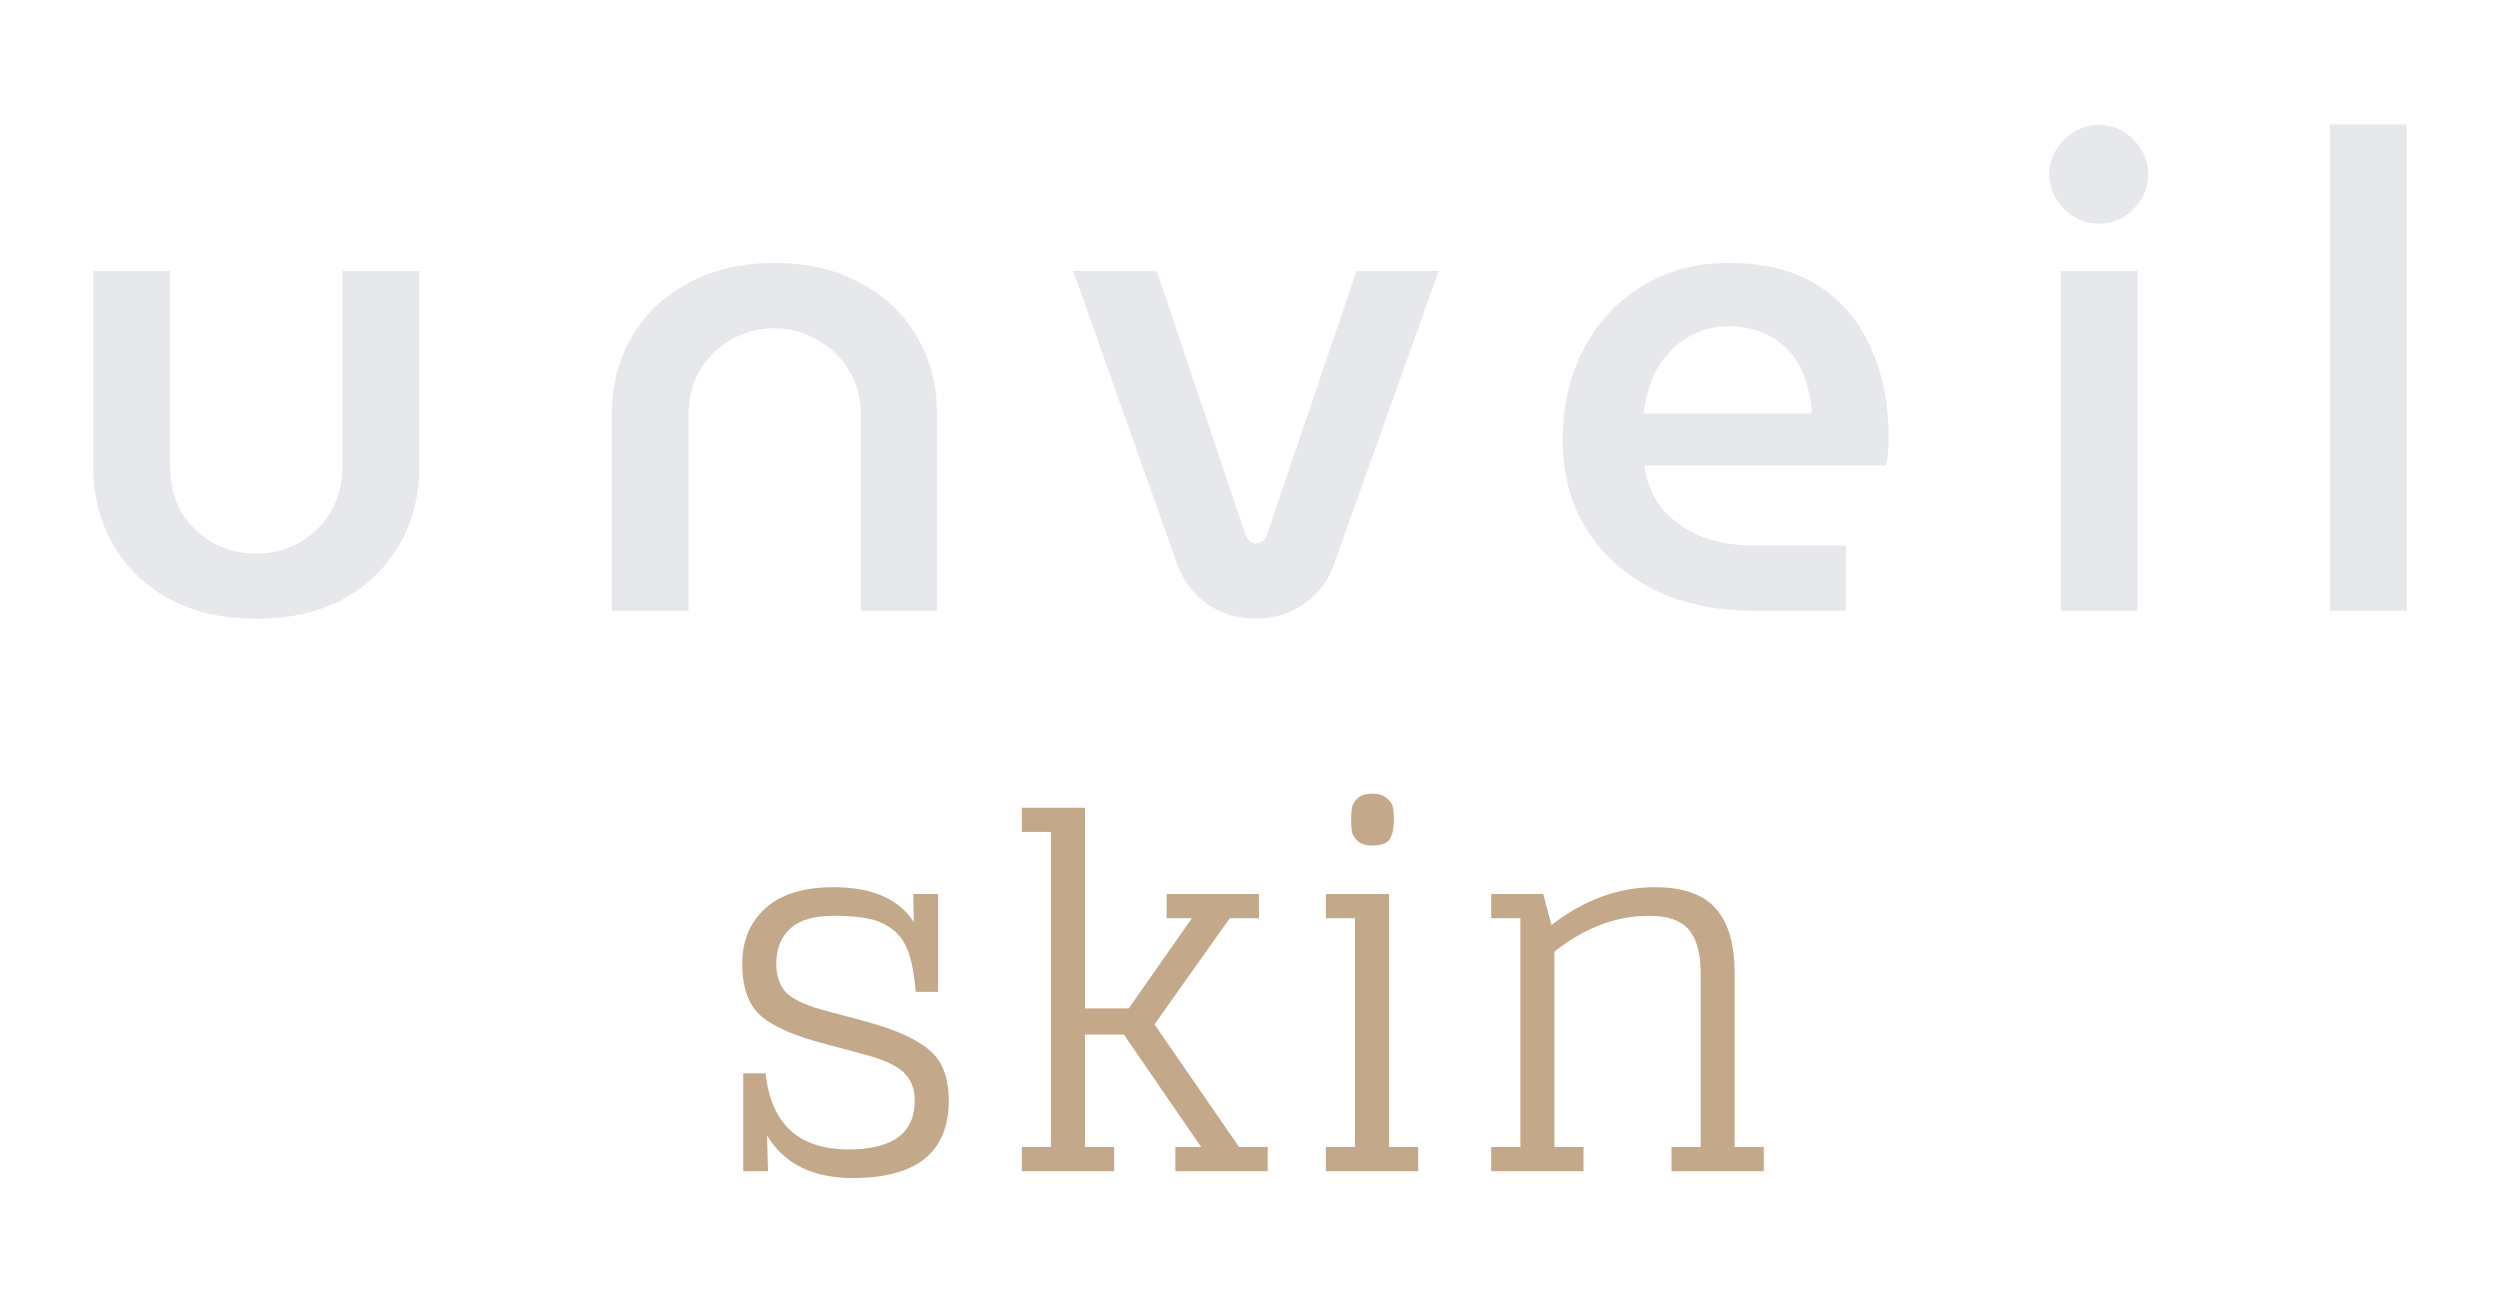
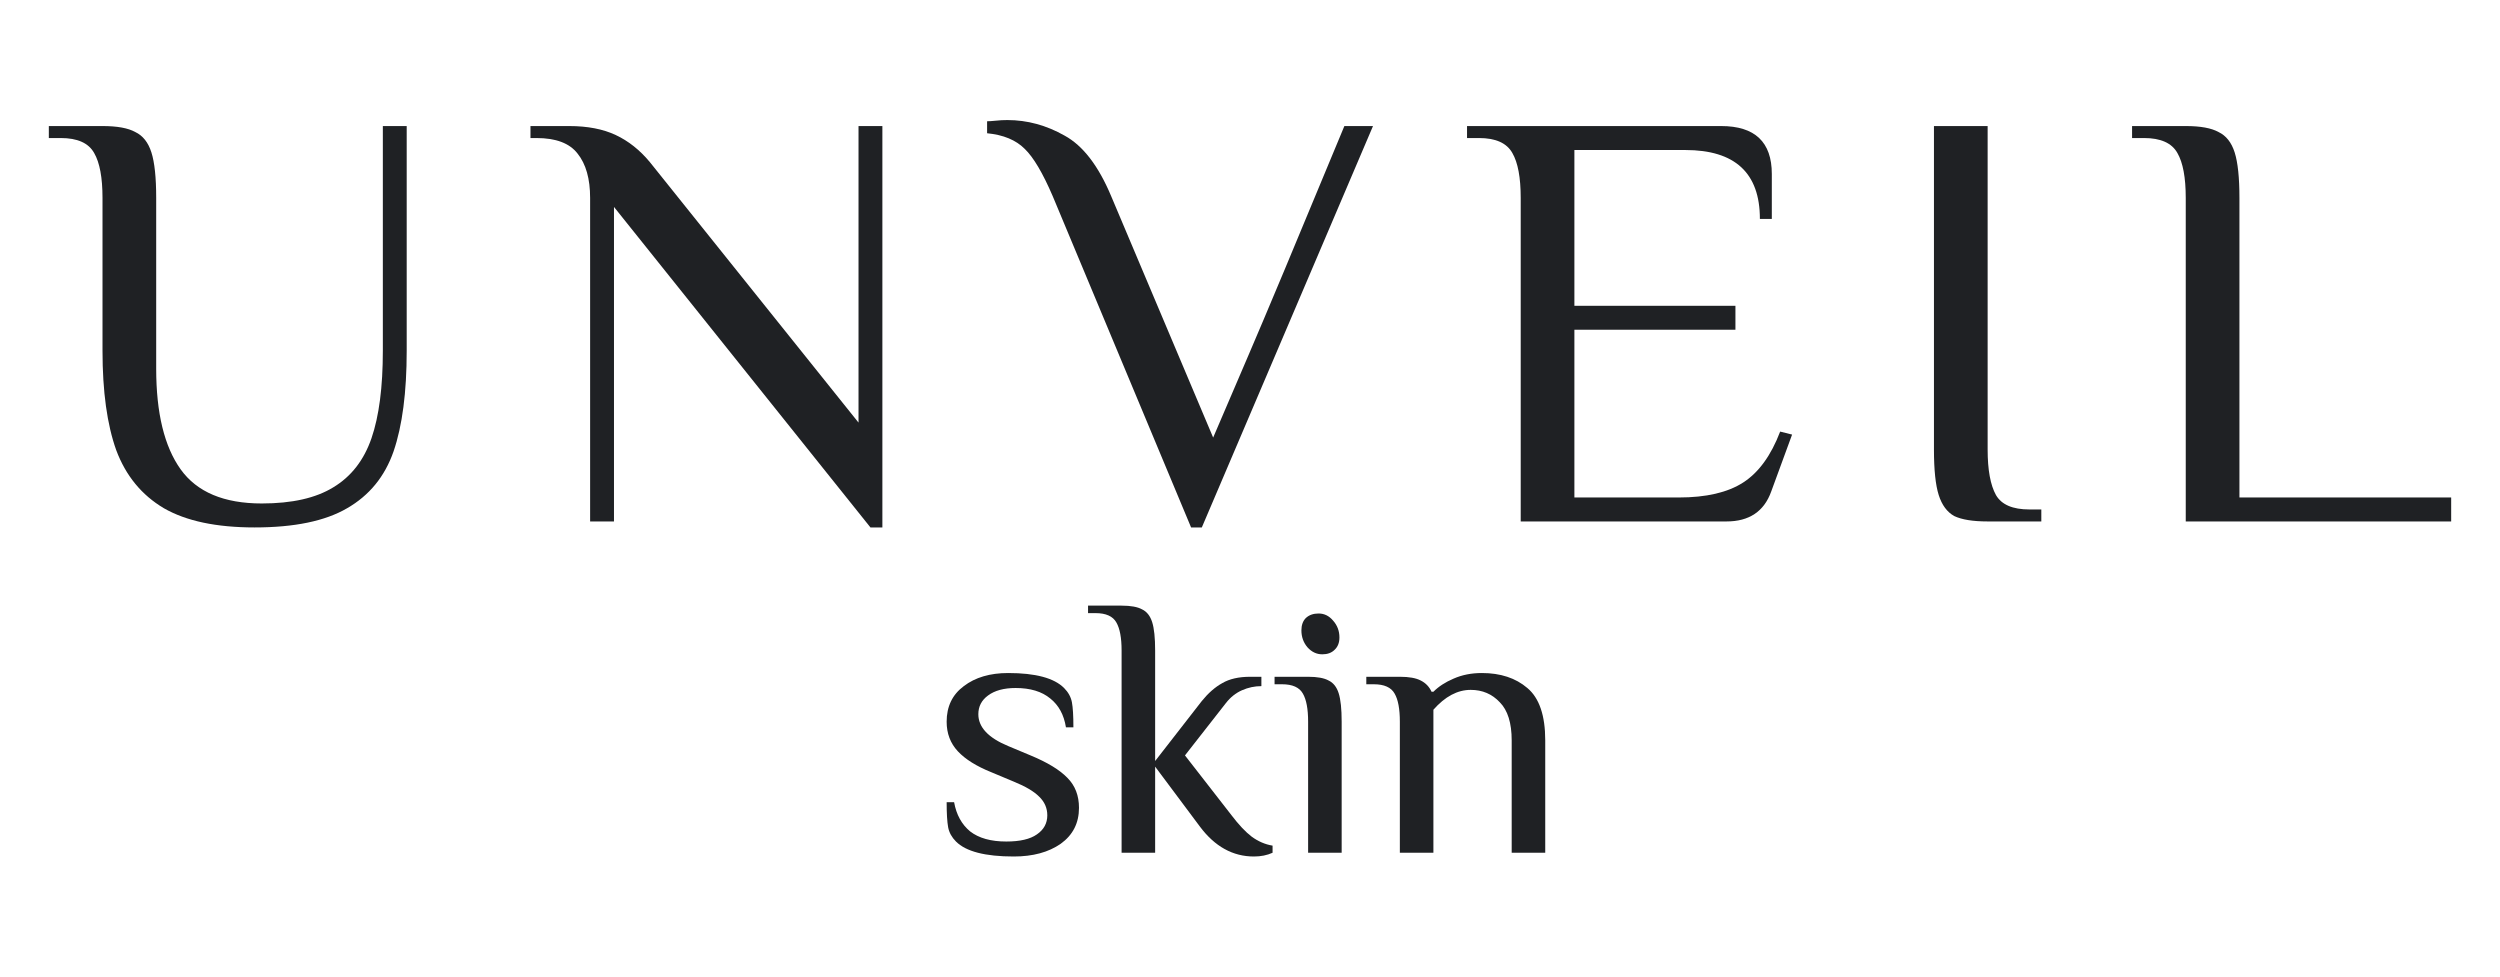
- <svg xmlns="http://www.w3.org/2000/svg" width="764" height="398" viewBox="0 0 764 398" fill="none">
-   <path d="M78.32 189.113C68.247 189.113 59.467 187.145 51.98 183.207C44.494 179.134 38.709 173.568 34.625 166.507C30.542 159.447 28.5 151.505 28.5 142.68V82.805H51.98V142.476C51.98 147.771 53.138 152.455 55.452 156.528C57.902 160.466 61.1 163.588 65.048 165.897C69.132 168.069 73.555 169.155 78.32 169.155C83.084 169.155 87.439 168.069 91.387 165.897C95.471 163.588 98.669 160.466 100.983 156.528C103.434 152.455 104.659 147.771 104.659 142.476V82.805H128.139V142.68C128.139 151.505 126.097 159.447 122.014 166.507C117.93 173.568 112.145 179.134 104.659 183.207C97.172 187.145 88.392 189.113 78.32 189.113Z" fill="#E6E8EB" />
-   <path d="M186.938 186.669V126.794C186.938 117.833 188.98 109.891 193.063 102.967C197.147 95.906 202.932 90.408 210.418 86.47C217.905 82.397 226.685 80.361 236.757 80.361C246.83 80.361 255.542 82.397 262.892 86.47C270.379 90.408 276.164 95.906 280.247 102.967C284.331 109.891 286.373 117.833 286.373 126.794V186.669H263.096V126.998C263.096 121.703 261.871 117.087 259.421 113.149C256.971 109.076 253.704 105.954 249.621 103.781C245.673 101.473 241.317 100.319 236.553 100.319C231.925 100.319 227.569 101.473 223.486 103.781C219.538 105.954 216.339 109.076 213.889 113.149C211.575 117.087 210.418 121.703 210.418 126.998V186.669H186.938Z" fill="#E6E8EB" />
-   <path d="M383.71 189.113C378.265 189.113 373.365 187.62 369.009 184.633C364.789 181.646 361.727 177.641 359.821 172.617L327.969 82.805H353.492L380.647 163.453C381.056 164.403 381.532 165.082 382.077 165.489C382.621 165.897 383.234 166.1 383.914 166.1C384.595 166.1 385.207 165.897 385.752 165.489C386.432 165.082 386.909 164.403 387.181 163.453L414.541 82.805H439.655L407.599 172.617C405.829 177.641 402.767 181.646 398.411 184.633C394.055 187.62 389.155 189.113 383.71 189.113Z" fill="#E6E8EB" />
-   <path d="M536.153 186.669C524.447 186.669 514.17 184.497 505.322 180.152C496.611 175.672 489.805 169.562 484.904 161.823C480.004 153.949 477.554 144.92 477.554 134.737C477.554 124.011 479.732 114.575 484.088 106.429C488.443 98.282 494.433 91.901 502.055 87.285C509.678 82.669 518.458 80.361 528.394 80.361C539.556 80.361 548.744 82.737 555.959 87.489C563.173 92.241 568.481 98.622 571.884 106.632C575.424 114.643 577.193 123.604 577.193 133.515C577.193 134.873 577.125 136.434 576.989 138.199C576.853 139.964 576.649 141.322 576.376 142.272H502.464C503.28 147.703 505.254 152.251 508.385 155.917C511.516 159.447 515.463 162.163 520.227 164.064C524.991 165.829 530.3 166.711 536.153 166.711H564.126V186.669H536.153ZM502.26 126.387H553.713C553.576 123.807 553.168 121.228 552.487 118.648C551.943 116.068 550.99 113.625 549.629 111.316C548.404 109.008 546.77 107.04 544.729 105.41C542.823 103.645 540.509 102.288 537.787 101.337C535.064 100.251 531.934 99.708 528.394 99.708C524.311 99.708 520.704 100.523 517.573 102.152C514.442 103.645 511.788 105.682 509.61 108.262C507.432 110.705 505.731 113.557 504.506 116.815C503.417 119.938 502.668 123.129 502.26 126.387Z" fill="#E6E8EB" />
-   <path d="M629.75 186.669V82.805H653.23V186.669H629.75ZM641.388 68.345C637.304 68.345 633.765 66.851 630.771 63.864C627.776 60.877 626.279 57.347 626.279 53.274C626.279 49.201 627.776 45.671 630.771 42.684C633.765 39.697 637.304 38.204 641.388 38.204C645.608 38.204 649.147 39.697 652.005 42.684C655 45.671 656.497 49.201 656.497 53.274C656.497 57.347 655 60.877 652.005 63.864C649.147 66.851 645.608 68.345 641.388 68.345Z" fill="#E6E8EB" />
-   <path d="M712.019 186.669V38H735.5V186.669H712.019Z" fill="#E6E8EB" />
-   <path d="M279.103 273.205H286.676V303.124H279.846C279.45 298.088 278.707 294.04 277.618 290.979C276.529 287.918 274.896 285.597 272.718 284.017C270.54 282.339 268.115 281.253 265.442 280.759C262.769 280.166 259.205 279.87 254.75 279.87C248.711 279.87 244.257 281.203 241.386 283.869C238.614 286.535 237.228 290.041 237.228 294.385C237.228 298.434 238.366 301.544 240.643 303.717C243.019 305.79 247.128 307.568 252.968 309.049L264.551 312.159C273.658 314.628 280.143 317.541 284.003 320.898C287.963 324.156 289.943 329.291 289.943 336.302C289.943 352.101 280.192 360 260.69 360C248.315 360 239.554 355.655 234.407 346.966L234.704 357.926H227.13V328.007H233.961C235.644 343.51 244.108 351.261 259.353 351.261C272.817 351.261 279.549 346.275 279.549 336.302C279.549 332.747 278.41 329.883 276.133 327.711C273.856 325.539 269.847 323.712 264.105 322.231L252.523 319.121C243.316 316.751 236.733 313.937 232.773 310.678C228.813 307.321 226.833 301.939 226.833 294.534C226.833 287.523 229.16 281.895 233.813 277.649C238.564 273.304 245.544 271.132 254.75 271.132C266.531 271.132 274.698 274.686 279.252 281.796L279.103 273.205Z" fill="#C4A88A" />
-   <path d="M312.27 254.247V246.841H331.575V308.16H344.939L364.243 280.611H356.522V273.205H384.735V280.611H375.826L352.809 313.048L378.647 350.521H387.408V357.926H359.194V350.521H367.065L343.454 316.158H331.575V350.521H340.484V357.926H312.27V350.521H321.18V254.247H312.27Z" fill="#C4A88A" />
-   <path d="M405.183 280.611V273.205H424.487V350.521H433.397V357.926H405.183V350.521H414.093V280.611H405.183ZM419.29 258.394C417.409 258.394 415.974 257.949 414.984 257.061C413.994 256.172 413.4 255.283 413.202 254.395C413.004 253.407 412.905 252.124 412.905 250.544C412.905 248.865 413.004 247.581 413.202 246.693C413.4 245.705 413.994 244.767 414.984 243.879C415.974 242.99 417.409 242.546 419.29 242.546C421.27 242.546 422.755 242.99 423.745 243.879C424.834 244.767 425.477 245.705 425.675 246.693C425.873 247.581 425.972 248.865 425.972 250.544C425.972 253.012 425.576 254.938 424.784 256.32C423.992 257.703 422.161 258.394 419.29 258.394Z" fill="#C4A88A" />
-   <path d="M455.718 280.611V273.205H471.606L474.131 282.684C484.129 274.983 494.623 271.132 505.611 271.132C514.323 271.132 520.56 273.304 524.321 277.649C528.182 281.895 530.113 288.56 530.113 297.644V350.521H539.022V357.926H510.809V350.521H519.718V297.496C519.718 291.275 518.481 286.782 516.006 284.017C513.63 281.253 509.621 279.87 503.978 279.87C493.88 279.87 484.228 283.524 475.022 290.831V350.521H483.931V357.926H455.718V350.521H464.627V280.611H455.718Z" fill="#C4A88A" />
+ <svg xmlns="http://www.w3.org/2000/svg" width="512" height="200" viewBox="0 0 512 200" fill="none">
+   <path d="M52.143 108.019C44.325 108.019 38.136 106.71 33.575 104.093C29.015 101.394 25.758 97.427 23.803 92.192C21.93 86.957 20.994 80.168 20.994 71.825V40.539C20.994 36.368 20.424 33.3 19.284 31.337C18.143 29.293 15.863 28.27 12.443 28.27H10V25.816H20.994C24.007 25.816 26.246 26.225 27.712 27.043C29.259 27.779 30.359 29.17 31.01 31.215C31.662 33.26 31.988 36.368 31.988 40.539V75.506C31.988 84.585 33.657 91.456 36.996 96.118C40.335 100.78 45.872 103.111 53.609 103.111C59.798 103.111 64.684 102.007 68.267 99.799C71.931 97.59 74.537 94.237 76.085 89.738C77.632 85.24 78.406 79.269 78.406 71.825V25.816H83.292V71.825C83.292 80.332 82.396 87.203 80.604 92.437C78.813 97.59 75.637 101.476 71.076 104.093C66.597 106.71 60.286 108.019 52.143 108.019Z" fill="#1F2124" />
+   <path d="M125.743 42.38V106.792H120.857V40.539C120.857 36.613 120.001 33.587 118.291 31.46C116.663 29.333 113.853 28.27 109.863 28.27H108.641V25.816H116.581C120.327 25.816 123.503 26.43 126.109 27.657C128.715 28.884 131.036 30.724 133.072 33.178L175.825 86.548V25.816H180.711V108.019H178.268L125.743 42.38Z" fill="#1F2124" />
+   <path d="M215.595 40.171C213.559 35.427 211.645 32.196 209.853 30.479C208.062 28.679 205.497 27.616 202.158 27.289V24.835C202.565 24.835 203.176 24.794 203.99 24.712C204.723 24.63 205.497 24.589 206.311 24.589C210.383 24.589 214.292 25.653 218.038 27.779C221.784 29.824 224.96 33.955 227.566 40.171L248.454 89.615L255.661 72.807C259.081 64.873 265.637 49.209 275.327 25.816H281.191L246.133 108.019H243.934L215.595 40.171Z" fill="#1F2124" />
+   <path d="M311.442 40.539C311.442 36.368 310.872 33.3 309.731 31.337C308.591 29.293 306.311 28.27 302.891 28.27H300.448V25.816H352.485C359.407 25.816 362.868 29.088 362.868 35.632V44.833H360.425C360.425 35.427 355.335 30.724 345.156 30.724H322.435V62.623H355.417V67.531H322.435V101.885H343.812C349.431 101.885 353.829 100.862 357.005 98.817C360.181 96.772 362.705 93.296 364.578 88.389L367.021 89.002L362.746 100.658C361.28 104.747 358.226 106.792 353.584 106.792H311.442V40.539Z" fill="#1F2124" />
+   <path d="M407.068 106.792C404.055 106.792 401.775 106.424 400.228 105.688C398.762 104.87 397.703 103.439 397.052 101.394C396.4 99.349 396.074 96.241 396.074 92.069V25.816H407.068V92.069C407.068 96.241 407.638 99.349 408.778 101.394C409.918 103.357 412.199 104.338 415.619 104.338H418.062V106.792H407.068Z" fill="#1F2124" />
+   <path d="M447.642 40.539C447.642 36.368 447.072 33.3 445.932 31.337C444.792 29.293 442.512 28.27 439.091 28.27H436.648V25.816H447.642C450.655 25.816 452.895 26.225 454.36 27.043C455.908 27.779 457.007 29.17 457.659 31.215C458.31 33.26 458.636 36.368 458.636 40.539V101.885H502V106.792H447.642V40.539Z" fill="#1F2124" />
+   <path d="M207.616 175.411C201.763 175.411 197.819 174.388 195.783 172.344C194.918 171.474 194.383 170.503 194.18 169.43C193.976 168.305 193.874 166.592 193.874 164.292H195.401C195.859 166.848 196.953 168.842 198.684 170.273C200.465 171.653 202.934 172.344 206.089 172.344C208.889 172.344 210.976 171.858 212.35 170.887C213.775 169.915 214.487 168.612 214.487 166.976C214.487 165.493 213.928 164.215 212.808 163.142C211.739 162.068 210.009 161.046 207.616 160.074L203.036 158.157C199.982 156.93 197.691 155.499 196.165 153.863C194.638 152.227 193.874 150.208 193.874 147.805C193.874 144.687 195.045 142.259 197.386 140.521C199.727 138.731 202.756 137.837 206.471 137.837C212.07 137.837 215.887 138.859 217.923 140.904C218.788 141.773 219.323 142.744 219.526 143.818C219.73 144.891 219.832 146.604 219.832 148.956H218.305C217.898 146.4 216.829 144.431 215.098 143.051C213.368 141.62 211.001 140.904 207.998 140.904C205.606 140.904 203.723 141.415 202.349 142.438C201.025 143.409 200.364 144.687 200.364 146.272C200.364 148.93 202.399 151.103 206.471 152.79L211.052 154.707C214.513 156.138 217.032 157.672 218.61 159.308C220.188 160.892 220.977 162.937 220.977 165.442C220.977 168.561 219.73 171.014 217.236 172.804C214.742 174.542 211.535 175.411 207.616 175.411Z" fill="#1F2124" />
+   <path d="M256.805 175.411C252.479 175.411 248.789 173.366 245.735 169.276L236.573 157.007V174.644H229.702V133.236C229.702 130.629 229.346 128.712 228.633 127.485C227.921 126.207 226.496 125.568 224.358 125.568H222.831V124.034H229.702C231.585 124.034 232.985 124.29 233.901 124.801C234.868 125.261 235.555 126.13 235.963 127.408C236.37 128.686 236.573 130.629 236.573 133.236V155.857L246.117 143.588C247.44 141.952 248.84 140.725 250.316 139.907C251.792 139.038 253.7 138.604 256.041 138.604H258.332V140.521C256.958 140.521 255.634 140.802 254.362 141.364C253.089 141.926 251.995 142.795 251.079 143.971L242.681 154.707L252.224 166.976C253.7 168.918 255.074 170.375 256.347 171.347C257.67 172.318 259.095 172.931 260.622 173.187V174.644C259.502 175.155 258.23 175.411 256.805 175.411Z" fill="#1F2124" />
+   <path d="M270.803 134.003C269.632 134.003 268.614 133.517 267.749 132.546C266.935 131.574 266.528 130.424 266.528 129.095C266.528 128.021 266.833 127.178 267.444 126.564C268.105 125.951 268.971 125.644 270.04 125.644C271.21 125.644 272.203 126.13 273.017 127.101C273.882 128.073 274.315 129.223 274.315 130.552C274.315 131.625 273.984 132.469 273.322 133.082C272.712 133.696 271.872 134.003 270.803 134.003ZM267.902 147.805C267.902 145.198 267.546 143.281 266.833 142.054C266.12 140.776 264.695 140.137 262.558 140.137H261.031V138.604H267.902C269.785 138.604 271.185 138.859 272.101 139.37C273.068 139.83 273.755 140.699 274.162 141.978C274.569 143.256 274.773 145.198 274.773 147.805V174.644H267.902V147.805Z" fill="#1F2124" />
+   <path d="M286.69 147.805C286.69 145.198 286.334 143.281 285.621 142.054C284.909 140.776 283.484 140.137 281.346 140.137H279.819V138.604H286.69C288.573 138.604 289.998 138.859 290.965 139.37C291.983 139.882 292.721 140.648 293.179 141.671H293.561C294.63 140.597 296.004 139.703 297.684 138.987C299.414 138.22 301.348 137.837 303.486 137.837C307.303 137.837 310.408 138.859 312.8 140.904C315.243 142.949 316.465 146.527 316.465 151.639V174.644H309.594V151.639C309.594 148.061 308.779 145.454 307.151 143.818C305.573 142.131 303.588 141.287 301.196 141.287C298.498 141.287 295.953 142.642 293.561 145.352V174.644H286.69V147.805Z" fill="#1F2124" />
</svg>
